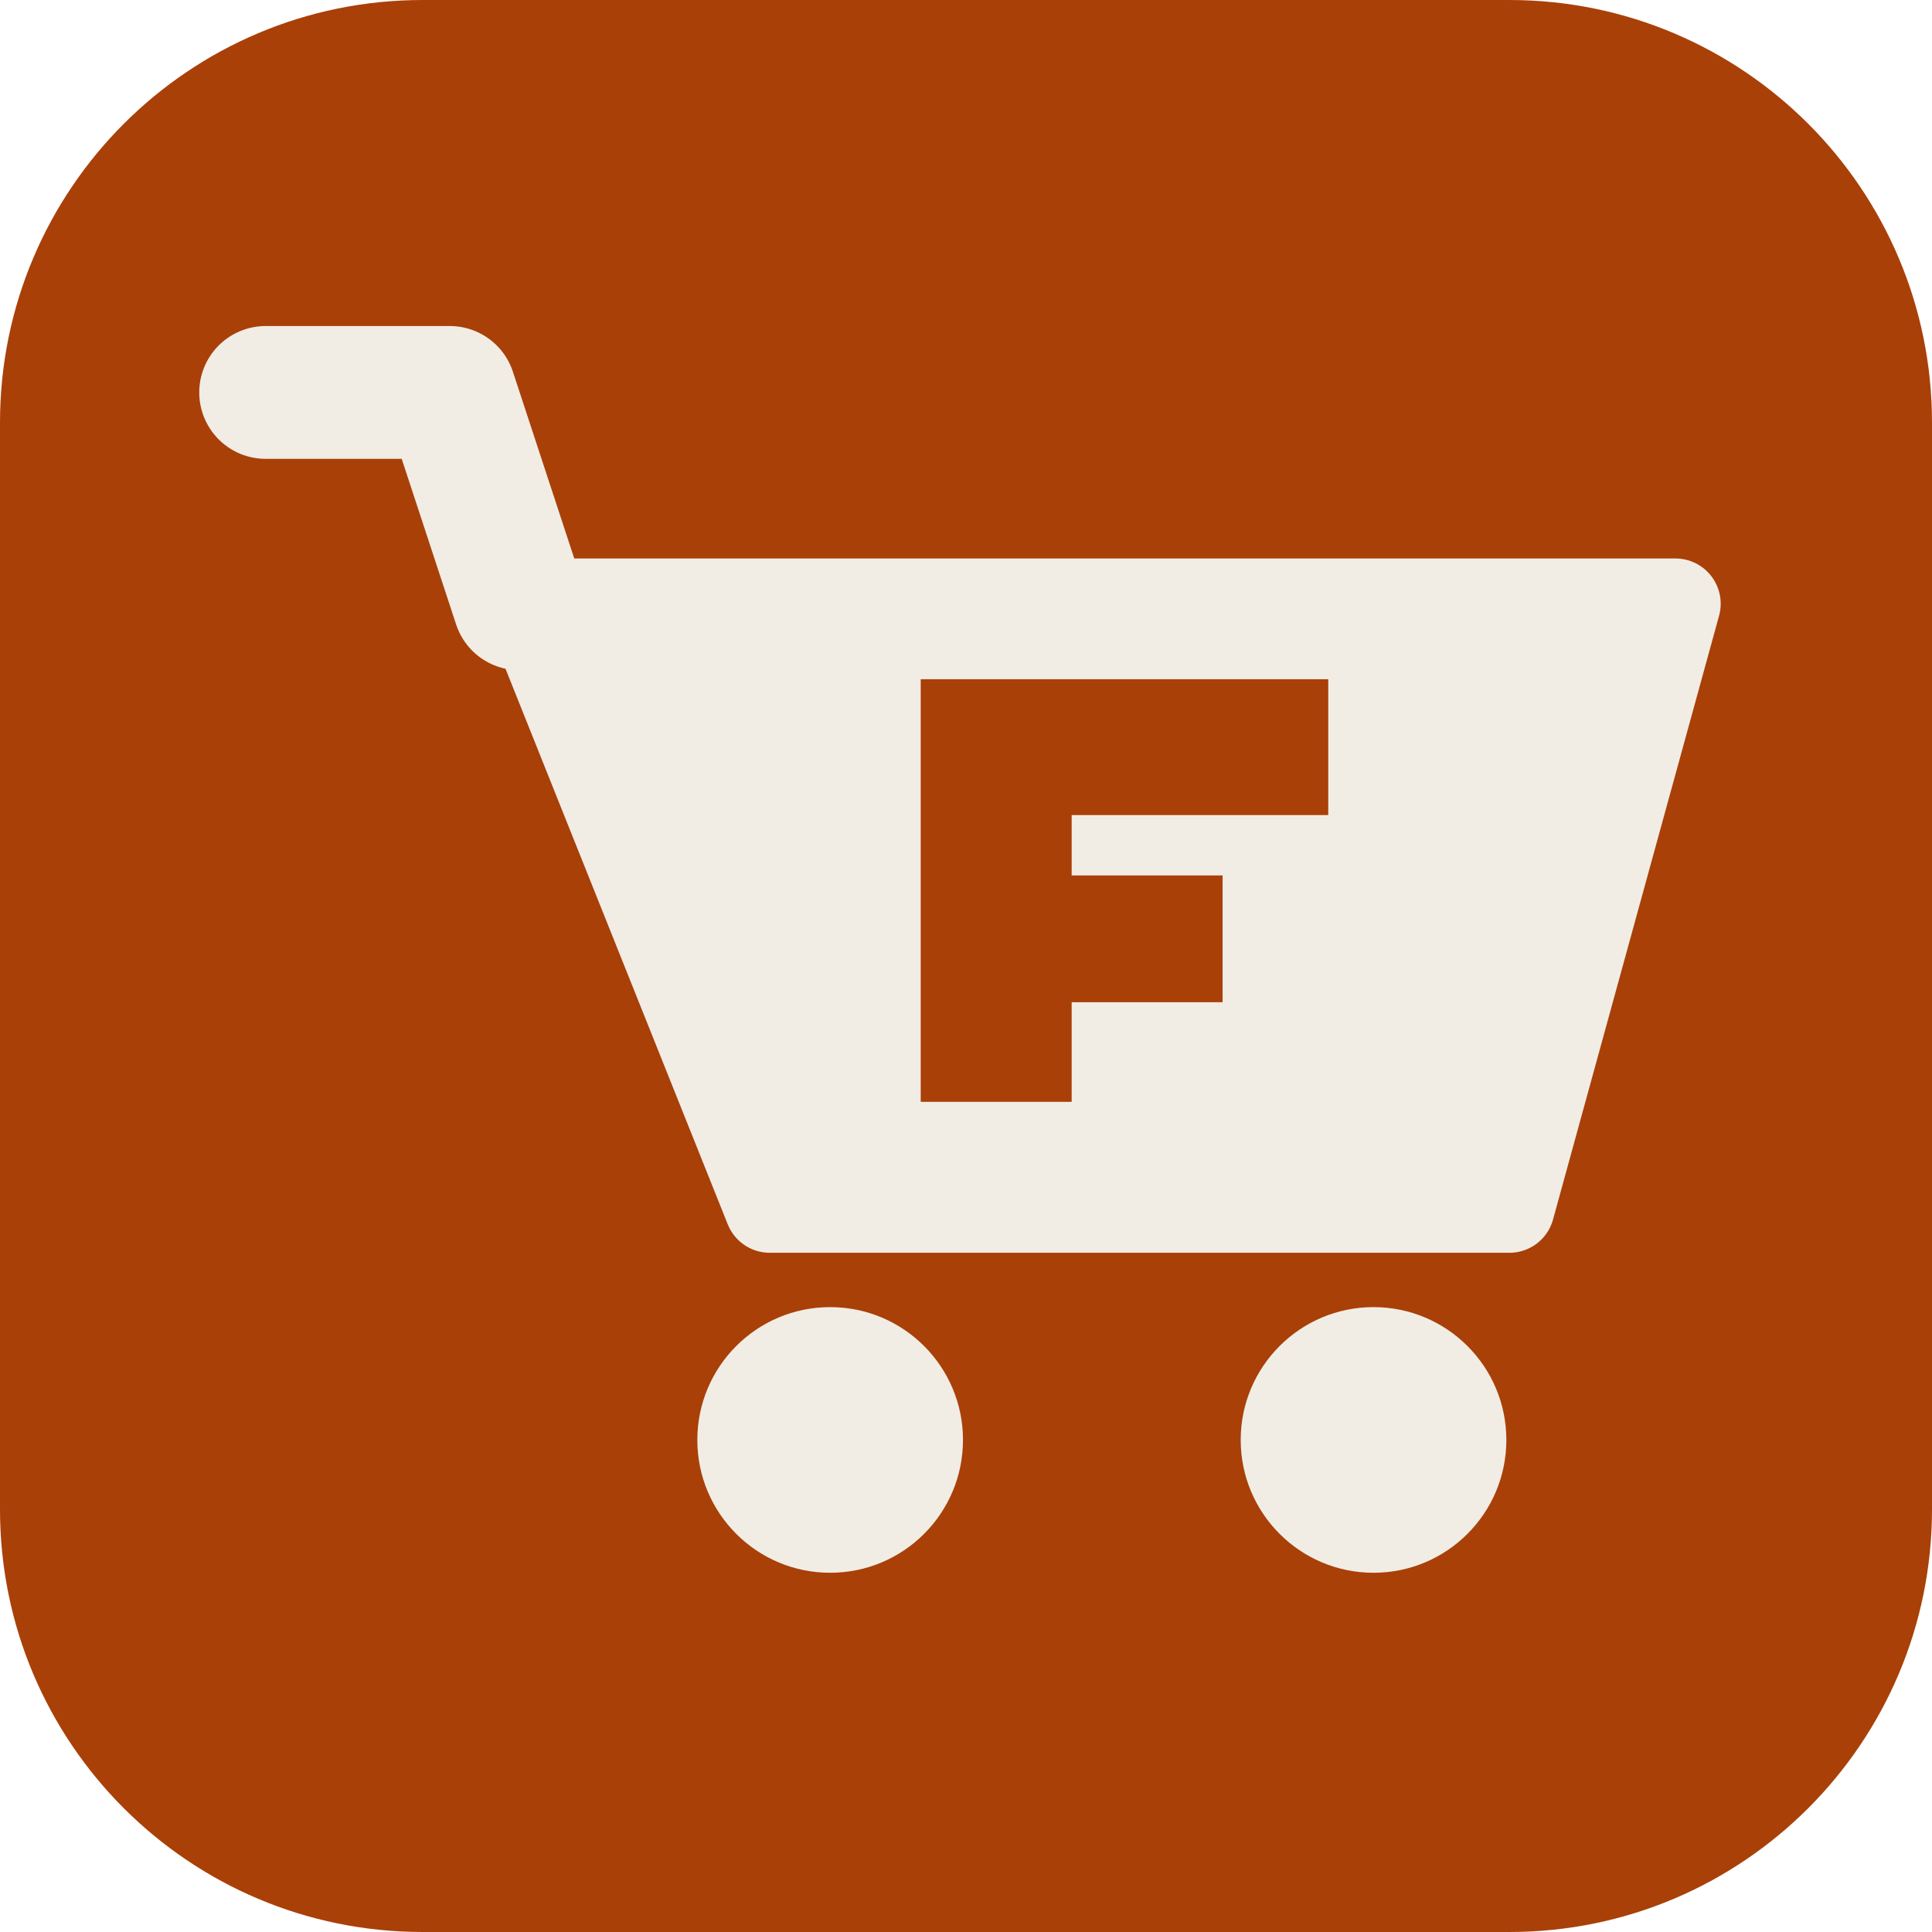
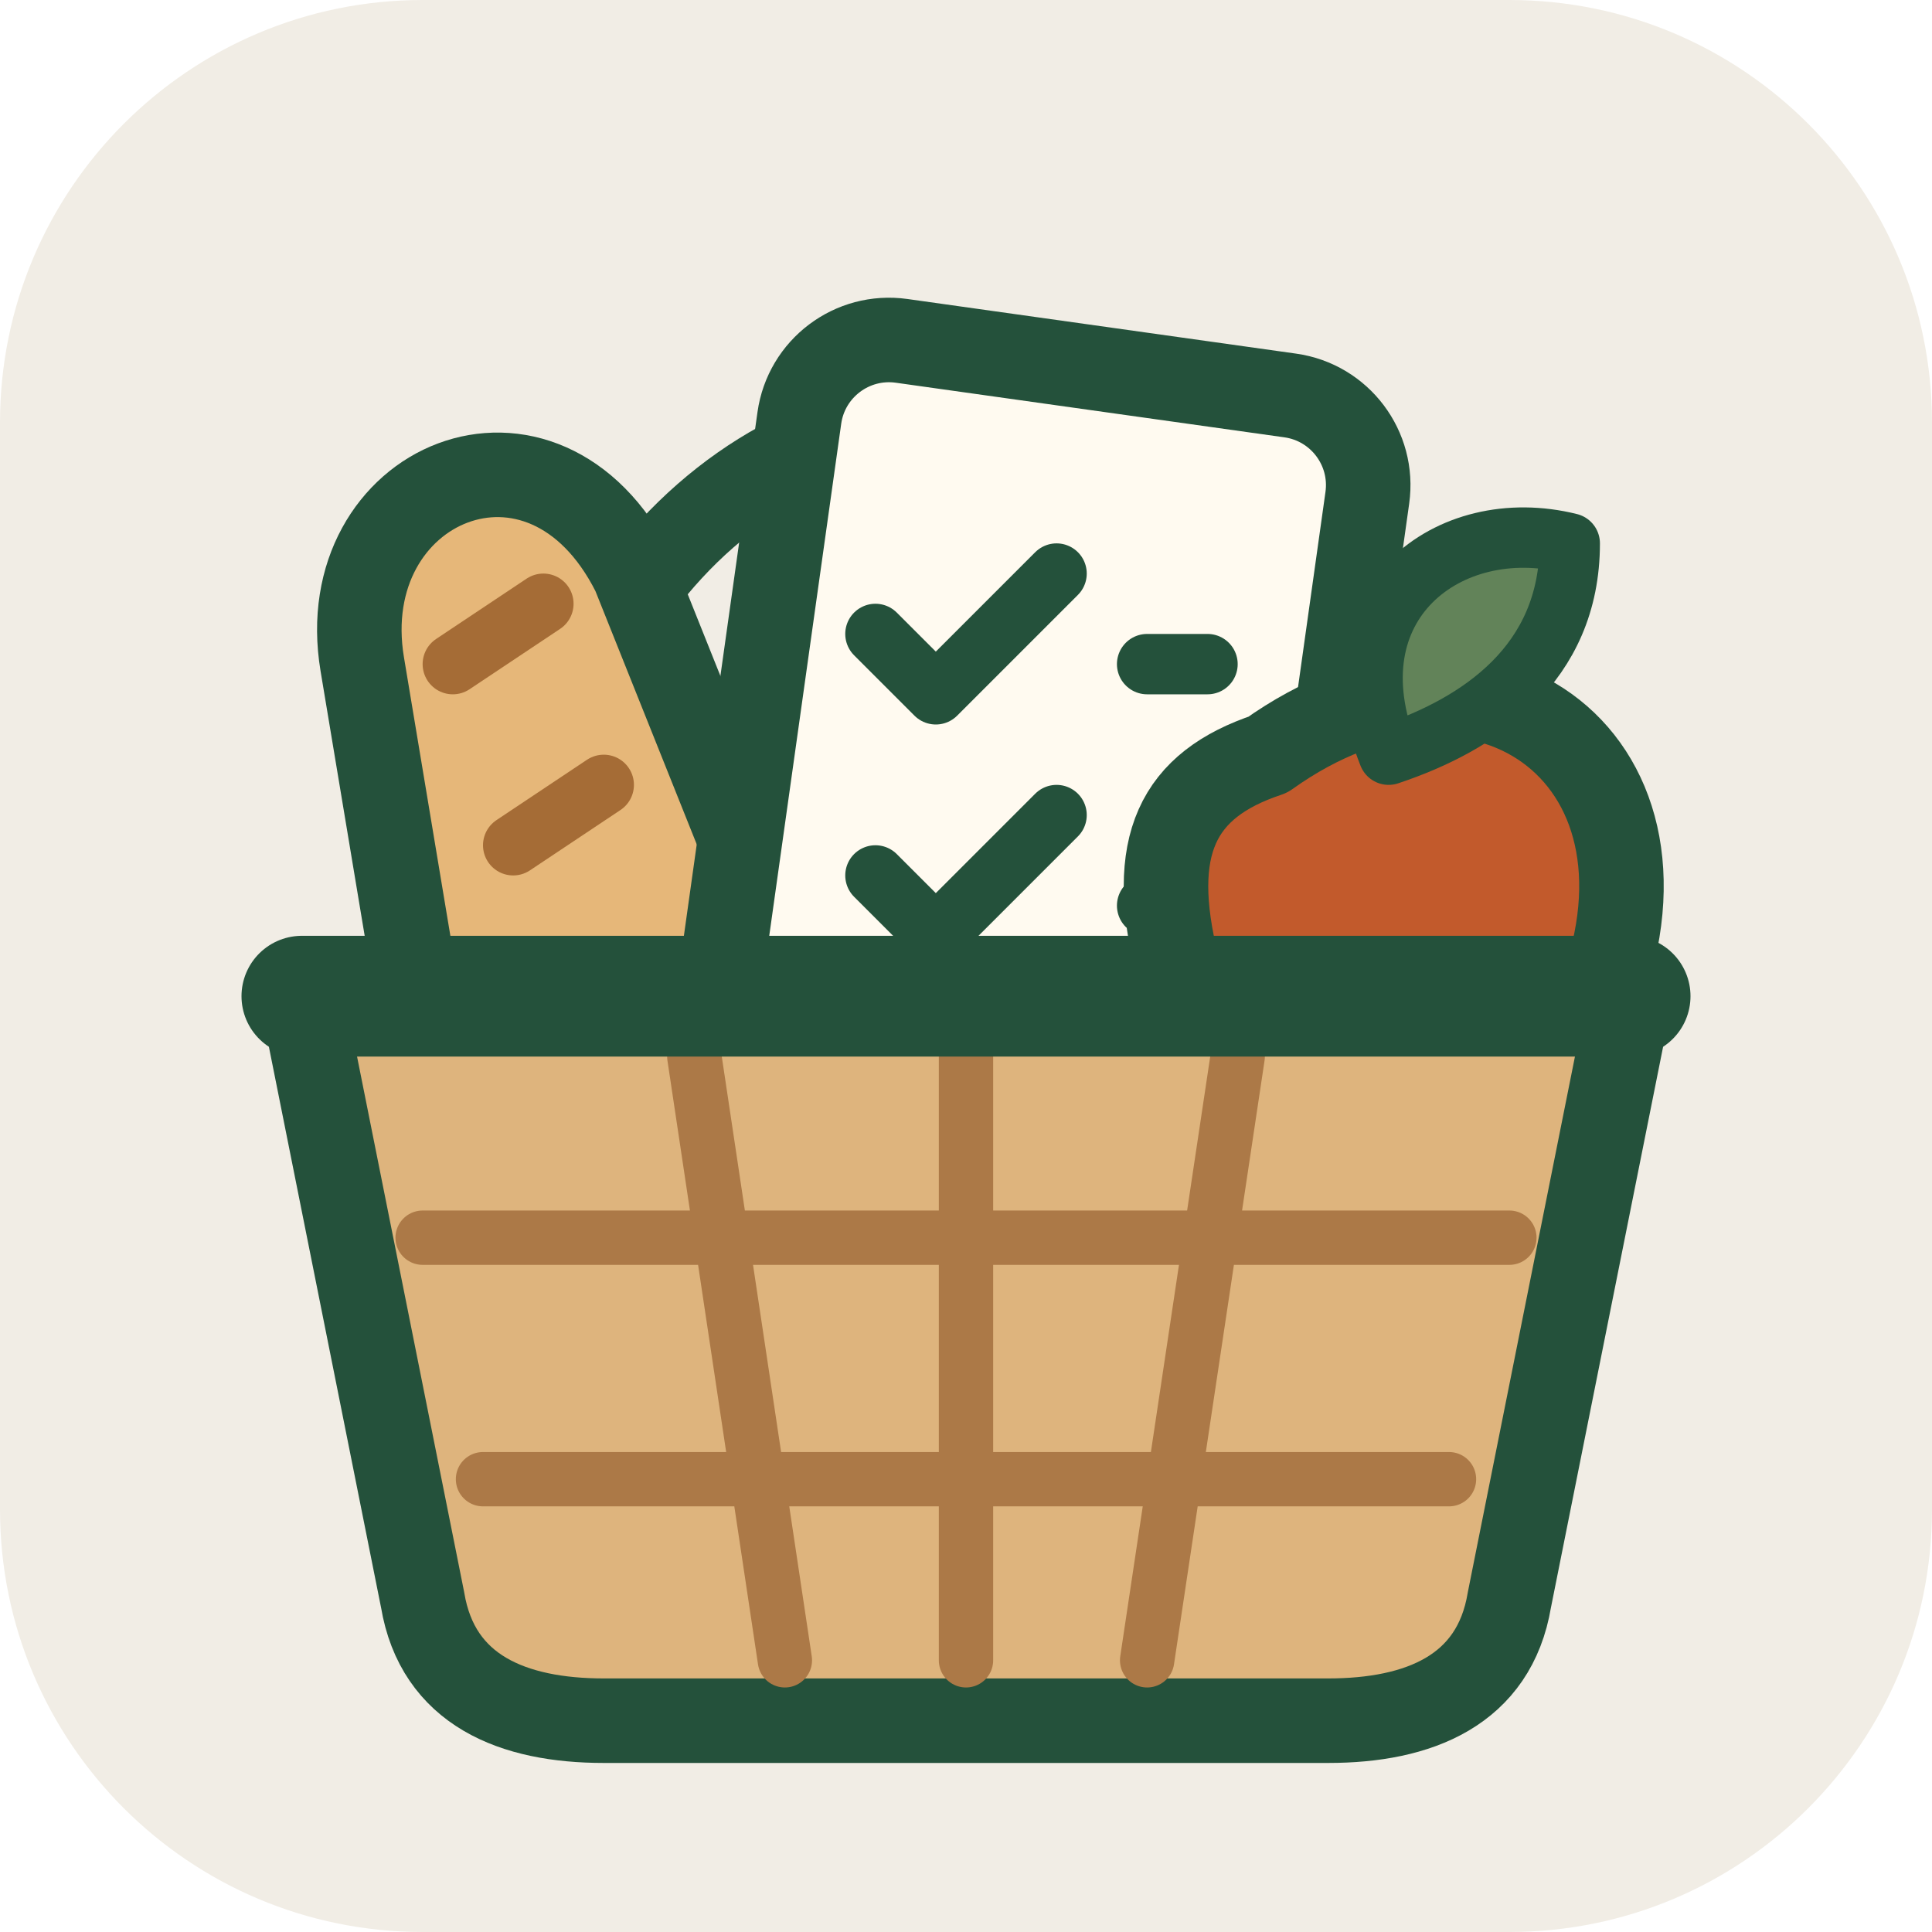
- <svg xmlns="http://www.w3.org/2000/svg" viewBox="0 0 64 64" role="img">
-   <rect width="64" height="64" rx="14" fill="#a94008" />
-   <g transform="translate(0 -1.5)">
-     <path d="M8.8 14.5h6.1l2.3 7" fill="none" stroke="#f1ede5" stroke-width="4.4" stroke-linecap="round" stroke-linejoin="round" />
-     <path d="M17.5 21.5H55.5L50 41.5H25.5Z" fill="#f1ede5" stroke="#f1ede5" stroke-width="3" stroke-linejoin="round" />
-     <path d="M30.5 24H44V28.5H35.5V30.5H40.5V34.7H35.5V38H30.5Z" fill="#a94008" />
-     <circle cx="27.5" cy="49.2" r="4.4" fill="#f1ede5" />
-     <circle cx="45.5" cy="49.2" r="4.4" fill="#f1ede5" />
+ <svg xmlns="http://www.w3.org/2000/svg" viewBox="0 0 64 64">
+   <style>@media(max-width:24px){.detail{display:none}}</style>
+   <rect width="64" height="64" rx="14" fill="#f1ede5" />
+   <g stroke="#24513b" stroke-width="2.8" stroke-linecap="round" stroke-linejoin="round">
+     <path d="M17 34C17 7 47 7 47 34" fill="none" />
+     <path d="M14 34L12 22C11 16 18 13 21 19L27 34" fill="#e6b779" />
+     <path class="detail" d="M15 22L18 20M17 28L20 26" fill="none" stroke="#a56c36" stroke-width="2" />
+     <rect x="25" y="12" width="19" height="26" rx="3" fill="#fffaf0" transform="rotate(8 34 25)" />
+     <path d="M29 21L31 23L35 19M29 29L31 31L35 27" fill="none" stroke-width="2" />
+     <path class="detail" d="M38 22H40M38 30H40" fill="none" stroke-width="2" />
+     <path d="M42 25C49 20 56 25 53 33L50 39H42L39 32C38 28 39 26 42 25Z" fill="#c25a2c" />
+     <path d="M46 25C44 20 48 17 52 18C52 22 49 24 46 25Z" fill="#628359" stroke-width="2" />
+     <path d="M10 33H54L50 53C49.5 56 47 57 44 57H20C17 57 14.5 56 14 53Z" fill="#deb47d" />
+     <path class="detail" d="M14 41H50M16 49H48M23 35L26 55M32 35V55M41 35L38 55" fill="none" stroke="#ac7947" stroke-width="1.8" />
+     <path d="M10 33H54" fill="none" stroke-width="4" />
  </g>
</svg>
